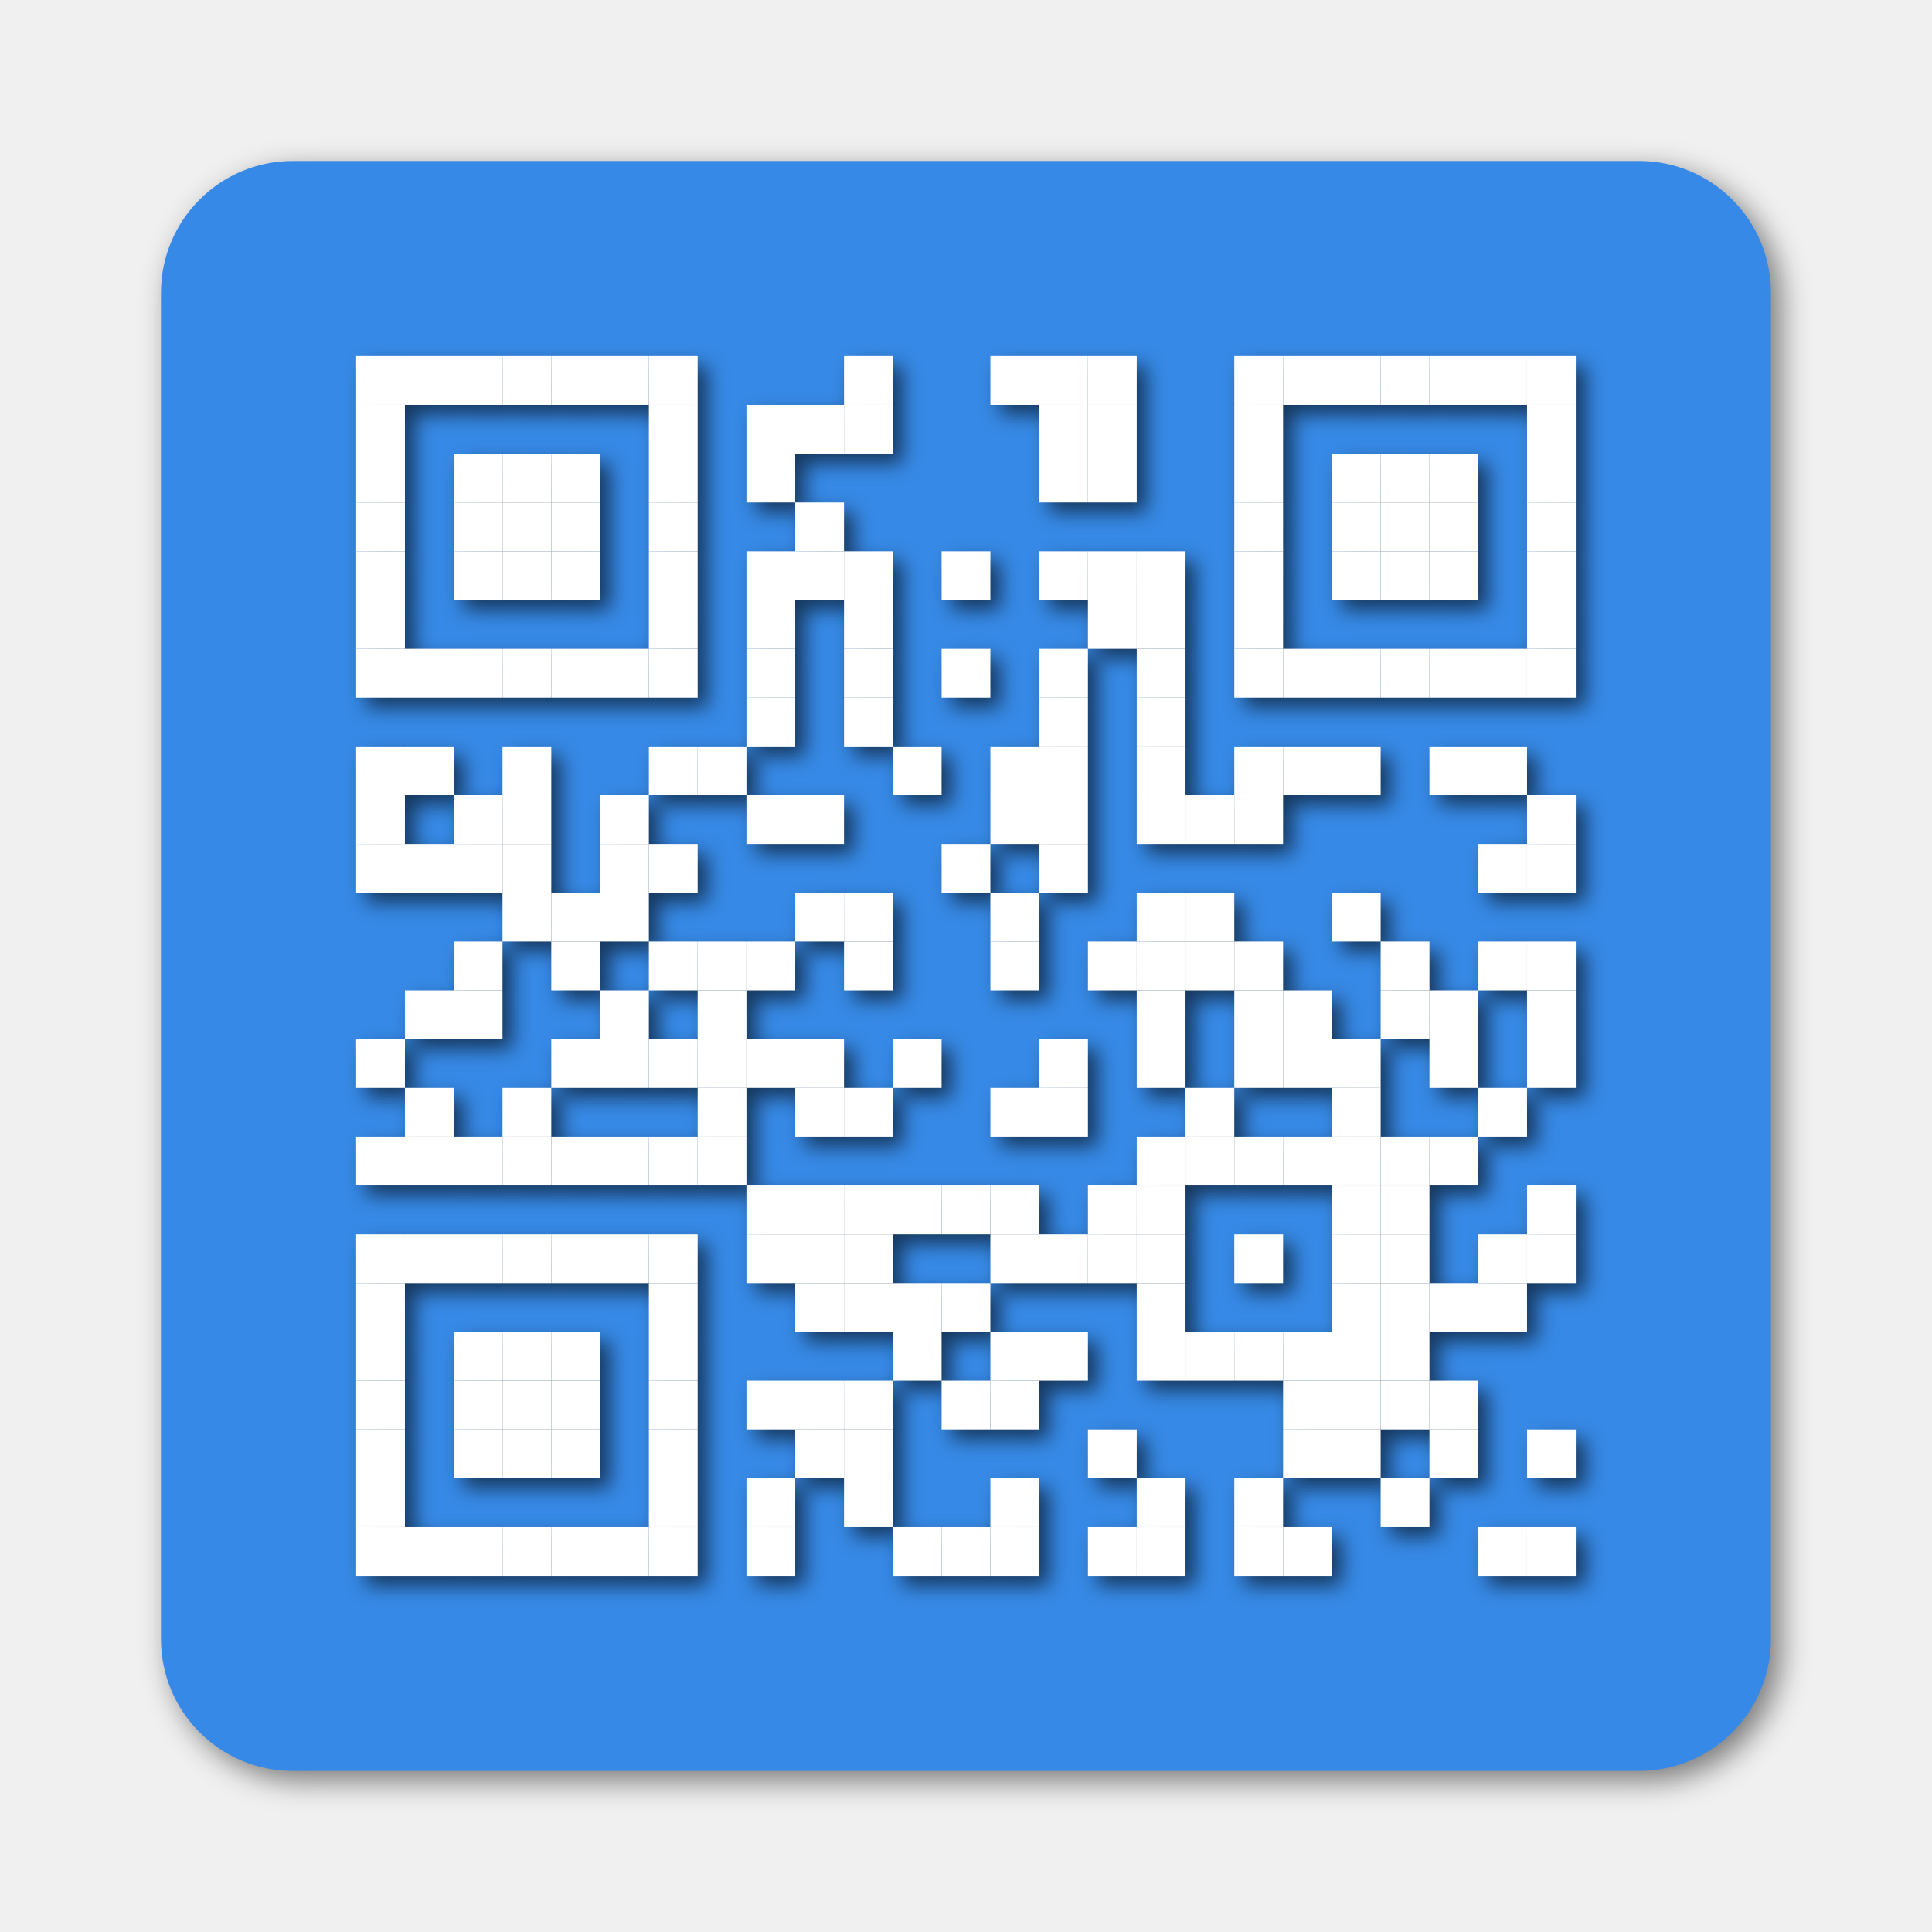
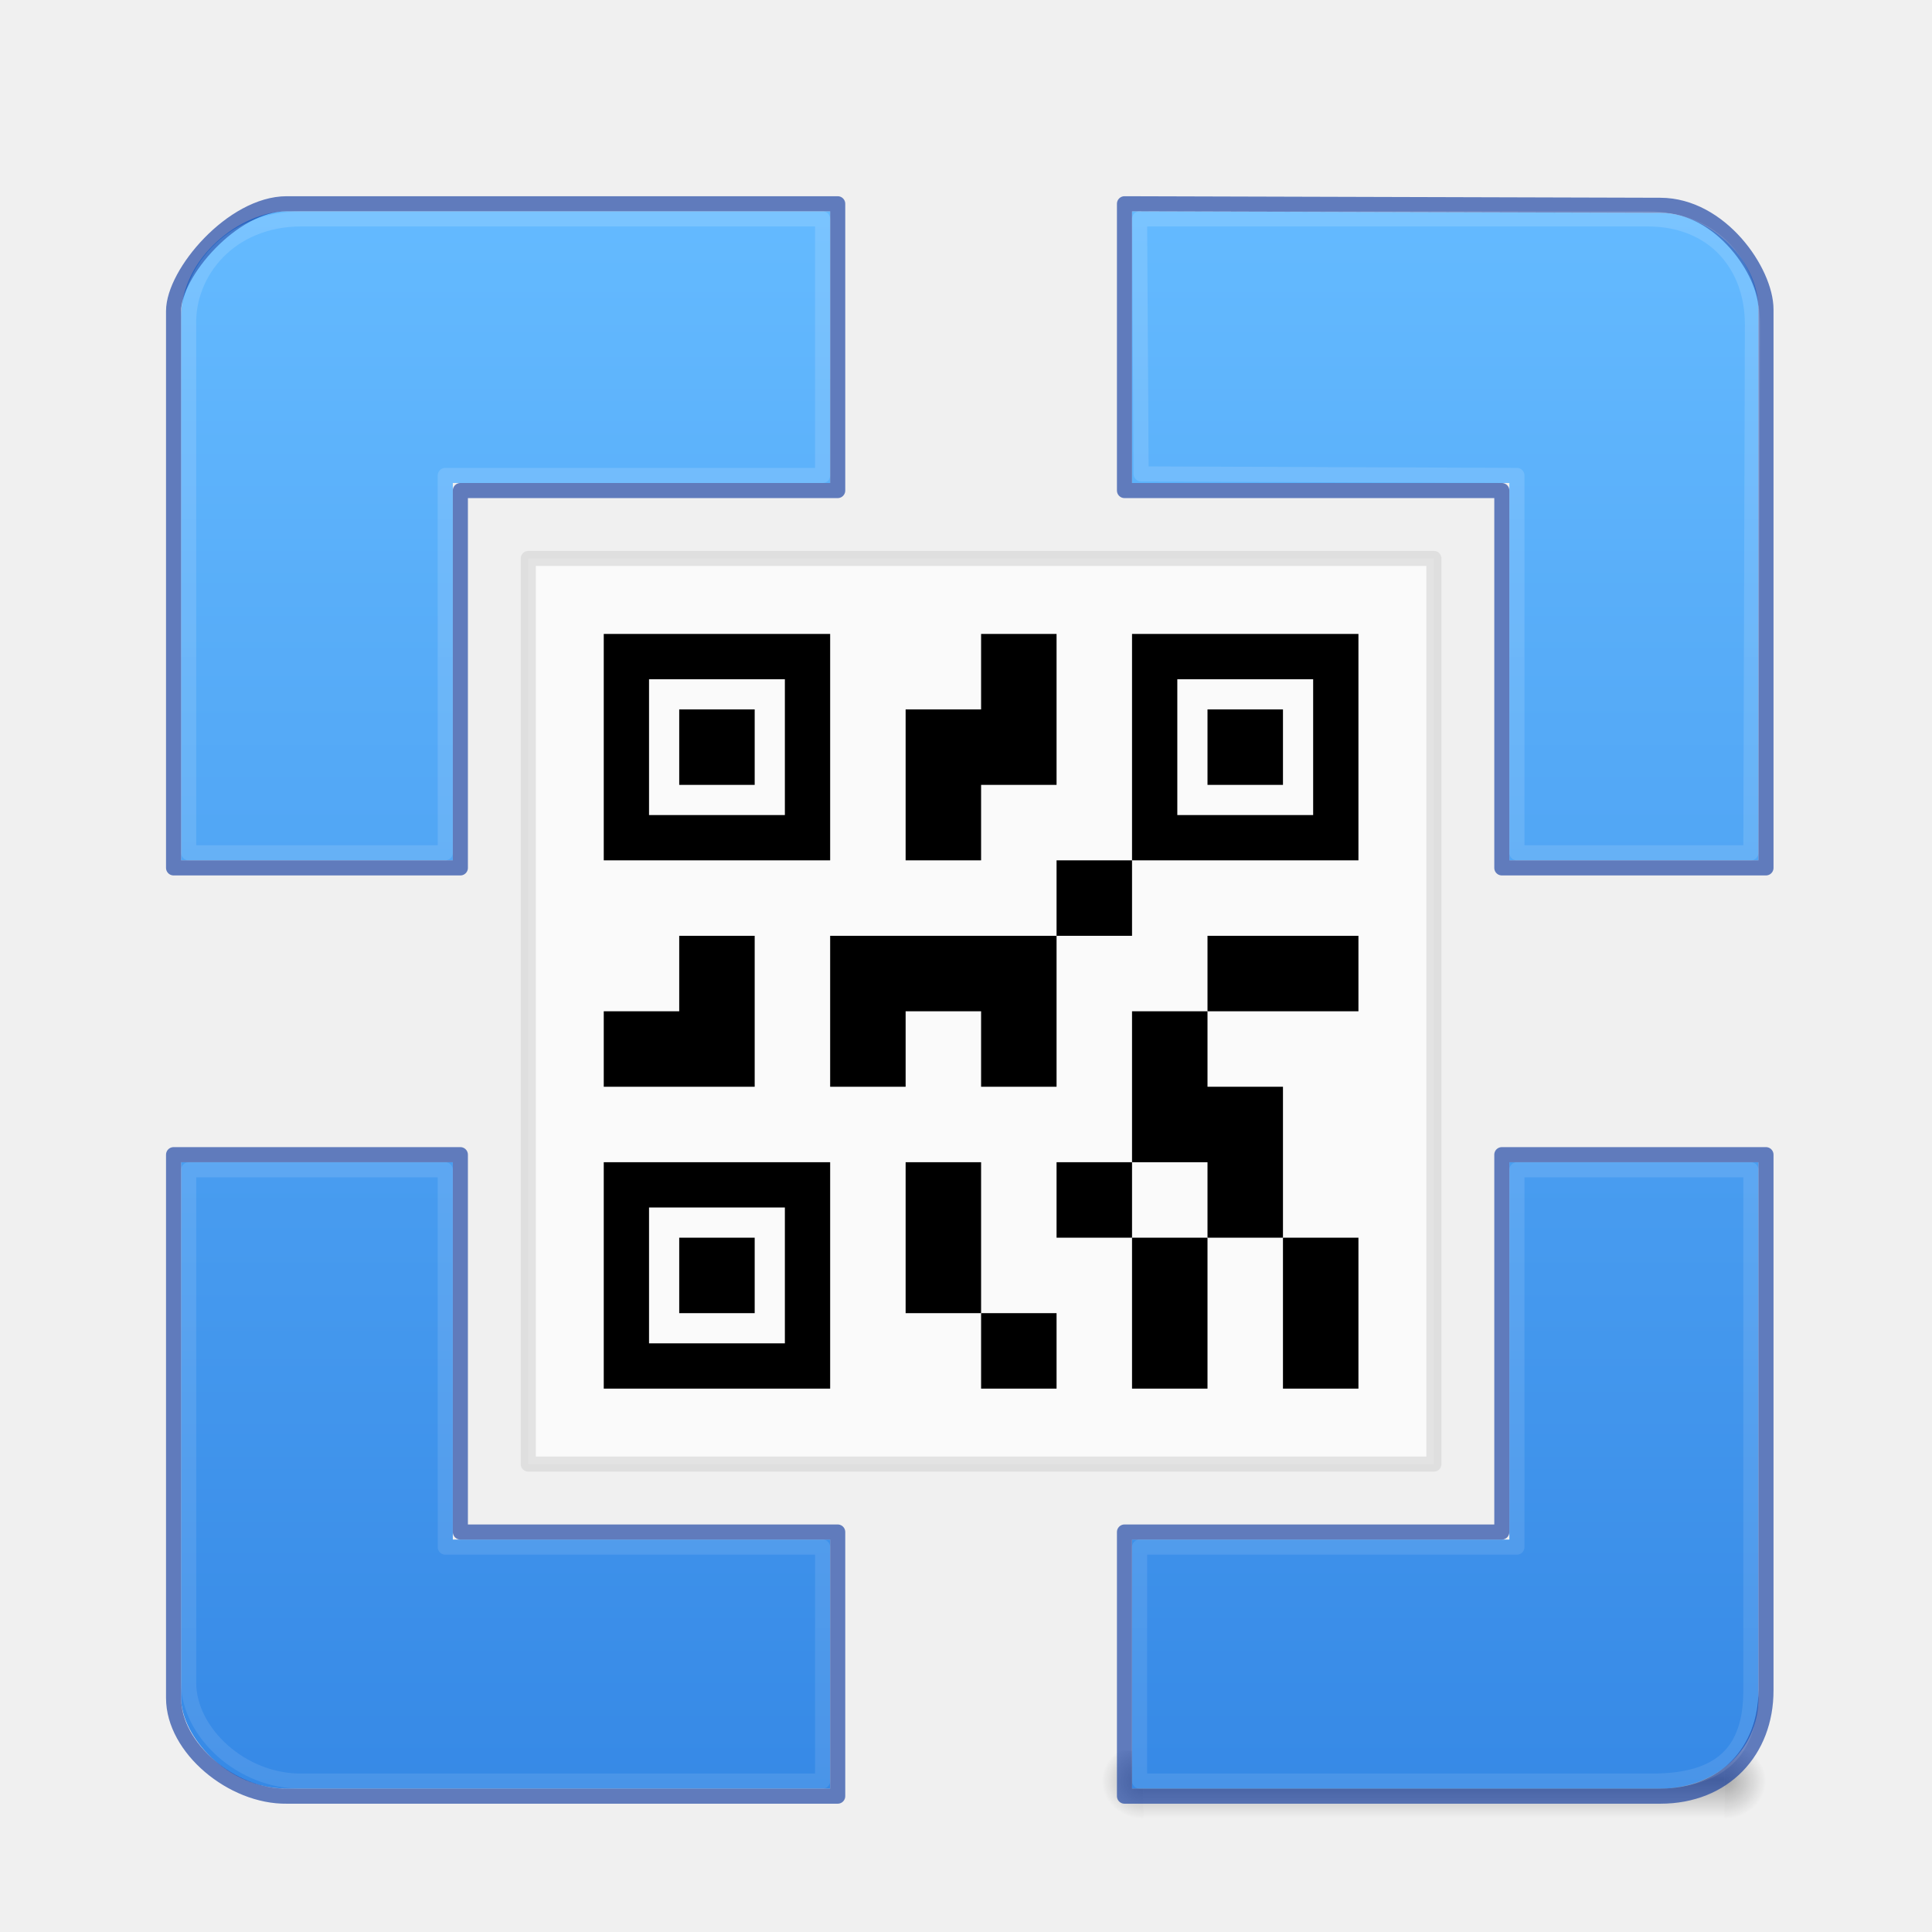
- <svg xmlns="http://www.w3.org/2000/svg" width="3.387cm" height="3.387cm" viewBox="0 0 15.989 15.989" preserveAspectRatio="none" version="1.1" id="svg634">
-   <defs id="defs638">
-     <filter style="color-interpolation-filters:sRGB" id="filter1727">
-       <feFlood flood-opacity="0.502" flood-color="rgb(0,0,0)" result="flood" id="feFlood1717" />
-       <feComposite in="flood" in2="SourceGraphic" operator="in" result="composite1" id="feComposite1719" />
-       <feGaussianBlur in="composite1" stdDeviation="0.3" result="blur" id="feGaussianBlur1721" />
-       <feOffset dx="0.2" dy="0.2" result="offset" id="feOffset1723" />
-       <feComposite in="SourceGraphic" in2="offset" operator="over" result="composite2" id="feComposite1725" />
-     </filter>
-     <filter style="color-interpolation-filters:sRGB" id="filter1979">
-       <feFlood flood-opacity="0.6" flood-color="rgb(0,0,0)" result="flood" id="feFlood1969" />
-       <feComposite in="flood" in2="SourceGraphic" operator="in" result="composite1" id="feComposite1971" />
-       <feGaussianBlur in="composite1" stdDeviation="0.2" result="blur" id="feGaussianBlur1973" />
-       <feOffset dx="0.2" dy="0.2" result="offset" id="feOffset1975" />
-       <feComposite in="SourceGraphic" in2="offset" operator="over" result="composite2" id="feComposite1977" />
-     </filter>
+ <svg xmlns="http://www.w3.org/2000/svg" width="128px" height="128px" viewBox="0 0 128 128" version="1.1">
+   <defs>
+     <linearGradient id="linear0" gradientUnits="userSpaceOnUse" x1="35.035" y1="287.188" x2="35.035" y2="291.419" gradientTransform="matrix(0.918252,0,0,0.995165,63.74614,-169.5882)">
+       <stop offset="0" style="stop-color:rgb(0%,0%,0%);stop-opacity:0;" />
+       <stop offset="0.397" style="stop-color:rgb(0%,0%,0%);stop-opacity:0.3;" />
+       <stop offset="1" style="stop-color:rgb(0%,0%,0%);stop-opacity:0;" />
+     </linearGradient>
+     <radialGradient id="radial0" gradientUnits="userSpaceOnUse" cx="55.085" cy="289.2" fx="55.085" fy="289.2" r="1.5" gradientTransform="matrix(1.833335,0.0000123743,-0.00000945256,1.666667,13.26271,-364.0007)">
+       <stop offset="0" style="stop-color:rgb(0%,0%,0%);stop-opacity:0.3;" />
+       <stop offset="1" style="stop-color:rgb(0%,0%,0%);stop-opacity:0;" />
+     </radialGradient>
+     <radialGradient id="radial1" gradientUnits="userSpaceOnUse" cx="55.085" cy="289.2" fx="55.085" fy="289.2" r="1.5" gradientTransform="matrix(-1.833335,0.0000123743,0.00000945256,1.666667,176.7373,-364.0007)">
+       <stop offset="0" style="stop-color:rgb(0%,0%,0%);stop-opacity:0.3;" />
+       <stop offset="1" style="stop-color:rgb(0%,0%,0%);stop-opacity:0;" />
+     </radialGradient>
+     <linearGradient id="linear1" gradientUnits="userSpaceOnUse" x1="72.5" y1="30" x2="72.5" y2="135" gradientTransform="matrix(1,0,0,1,-8,-16)">
+       <stop offset="0" style="stop-color:rgb(39.216%,72.941%,100%);stop-opacity:1;" />
+       <stop offset="1" style="stop-color:rgb(21.176%,53.725%,90.196%);stop-opacity:1;" />
+     </linearGradient>
+     <linearGradient id="linear2" gradientUnits="userSpaceOnUse" x1="65" y1="179" x2="65" y2="299">
+       <stop offset="0" style="stop-color:rgb(100%,100%,100%);stop-opacity:0.6;" />
+       <stop offset="0.04" style="stop-color:rgb(100%,100%,100%);stop-opacity:0.141;" />
+       <stop offset="0.958" style="stop-color:rgb(100%,100%,100%);stop-opacity:0.094;" />
+       <stop offset="1" style="stop-color:rgb(100%,100%,100%);stop-opacity:0.235;" />
+     </linearGradient>
  </defs>
-   <g id="QRcode" transform="matrix(0.9690034,0,0,0.9690034,-0.02362084,-0.02362084)">
-     <rect x="0.024" y="0.024" width="33" height="33" fill="#3689e6" id="rect2" ry="2.703" style="filter:url(#filter1727)" transform="matrix(0.4166667,0,0,0.4166667,1.389227,1.389227)" />
-     <g id="Pattern" transform="matrix(0.4166667,0,0,0.4166667,1.399377,1.399377)" style="filter:url(#filter1979)">
-       <rect x="4" y="4" width="1" height="1" fill="#ffffff" id="rect4" />
-       <rect x="5" y="4" width="1" height="1" fill="#ffffff" id="rect6" />
-       <rect x="6" y="4" width="1" height="1" fill="#ffffff" id="rect8" />
-       <rect x="7" y="4" width="1" height="1" fill="#ffffff" id="rect10" />
-       <rect x="8" y="4" width="1" height="1" fill="#ffffff" id="rect12" />
-       <rect x="9" y="4" width="1" height="1" fill="#ffffff" id="rect14" />
-       <rect x="10" y="4" width="1" height="1" fill="#ffffff" id="rect16" />
-       <rect x="14" y="4" width="1" height="1" fill="#ffffff" id="rect18" />
-       <rect x="17" y="4" width="1" height="1" fill="#ffffff" id="rect20" />
-       <rect x="18" y="4" width="1" height="1" fill="#ffffff" id="rect22" />
-       <rect x="19" y="4" width="1" height="1" fill="#ffffff" id="rect24" />
-       <rect x="22" y="4" width="1" height="1" fill="#ffffff" id="rect26" />
-       <rect x="23" y="4" width="1" height="1" fill="#ffffff" id="rect28" />
-       <rect x="24" y="4" width="1" height="1" fill="#ffffff" id="rect30" />
-       <rect x="25" y="4" width="1" height="1" fill="#ffffff" id="rect32" />
-       <rect x="26" y="4" width="1" height="1" fill="#ffffff" id="rect34" />
-       <rect x="27" y="4" width="1" height="1" fill="#ffffff" id="rect36" />
-       <rect x="28" y="4" width="1" height="1" fill="#ffffff" id="rect38" />
-       <rect x="4" y="5" width="1" height="1" fill="#ffffff" id="rect40" />
-       <rect x="10" y="5" width="1" height="1" fill="#ffffff" id="rect42" />
-       <rect x="12" y="5" width="1" height="1" fill="#ffffff" id="rect44" />
-       <rect x="13" y="5" width="1" height="1" fill="#ffffff" id="rect46" />
-       <rect x="14" y="5" width="1" height="1" fill="#ffffff" id="rect48" />
-       <rect x="18" y="5" width="1" height="1" fill="#ffffff" id="rect50" />
-       <rect x="19" y="5" width="1" height="1" fill="#ffffff" id="rect52" />
-       <rect x="22" y="5" width="1" height="1" fill="#ffffff" id="rect54" />
-       <rect x="28" y="5" width="1" height="1" fill="#ffffff" id="rect56" />
-       <rect x="4" y="6" width="1" height="1" fill="#ffffff" id="rect58" />
-       <rect x="6" y="6" width="1" height="1" fill="#ffffff" id="rect60" />
-       <rect x="7" y="6" width="1" height="1" fill="#ffffff" id="rect62" />
-       <rect x="8" y="6" width="1" height="1" fill="#ffffff" id="rect64" />
-       <rect x="10" y="6" width="1" height="1" fill="#ffffff" id="rect66" />
-       <rect x="12" y="6" width="1" height="1" fill="#ffffff" id="rect68" />
-       <rect x="18" y="6" width="1" height="1" fill="#ffffff" id="rect70" />
-       <rect x="19" y="6" width="1" height="1" fill="#ffffff" id="rect72" />
-       <rect x="22" y="6" width="1" height="1" fill="#ffffff" id="rect74" />
-       <rect x="24" y="6" width="1" height="1" fill="#ffffff" id="rect76" />
-       <rect x="25" y="6" width="1" height="1" fill="#ffffff" id="rect78" />
-       <rect x="26" y="6" width="1" height="1" fill="#ffffff" id="rect80" />
-       <rect x="28" y="6" width="1" height="1" fill="#ffffff" id="rect82" />
-       <rect x="4" y="7" width="1" height="1" fill="#ffffff" id="rect84" />
-       <rect x="6" y="7" width="1" height="1" fill="#ffffff" id="rect86" />
-       <rect x="7" y="7" width="1" height="1" fill="#ffffff" id="rect88" />
-       <rect x="8" y="7" width="1" height="1" fill="#ffffff" id="rect90" />
-       <rect x="10" y="7" width="1" height="1" fill="#ffffff" id="rect92" />
-       <rect x="13" y="7" width="1" height="1" fill="#ffffff" id="rect94" />
-       <rect x="22" y="7" width="1" height="1" fill="#ffffff" id="rect96" />
-       <rect x="24" y="7" width="1" height="1" fill="#ffffff" id="rect98" />
-       <rect x="25" y="7" width="1" height="1" fill="#ffffff" id="rect100" />
-       <rect x="26" y="7" width="1" height="1" fill="#ffffff" id="rect102" />
-       <rect x="28" y="7" width="1" height="1" fill="#ffffff" id="rect104" />
-       <rect x="4" y="8" width="1" height="1" fill="#ffffff" id="rect106" />
-       <rect x="6" y="8" width="1" height="1" fill="#ffffff" id="rect108" />
-       <rect x="7" y="8" width="1" height="1" fill="#ffffff" id="rect110" />
-       <rect x="8" y="8" width="1" height="1" fill="#ffffff" id="rect112" />
-       <rect x="10" y="8" width="1" height="1" fill="#ffffff" id="rect114" />
-       <rect x="12" y="8" width="1" height="1" fill="#ffffff" id="rect116" />
-       <rect x="13" y="8" width="1" height="1" fill="#ffffff" id="rect118" />
-       <rect x="14" y="8" width="1" height="1" fill="#ffffff" id="rect120" />
-       <rect x="16" y="8" width="1" height="1" fill="#ffffff" id="rect122" />
-       <rect x="18" y="8" width="1" height="1" fill="#ffffff" id="rect124" />
-       <rect x="19" y="8" width="1" height="1" fill="#ffffff" id="rect126" />
-       <rect x="20" y="8" width="1" height="1" fill="#ffffff" id="rect128" />
-       <rect x="22" y="8" width="1" height="1" fill="#ffffff" id="rect130" />
-       <rect x="24" y="8" width="1" height="1" fill="#ffffff" id="rect132" />
-       <rect x="25" y="8" width="1" height="1" fill="#ffffff" id="rect134" />
-       <rect x="26" y="8" width="1" height="1" fill="#ffffff" id="rect136" />
-       <rect x="28" y="8" width="1" height="1" fill="#ffffff" id="rect138" />
-       <rect x="4" y="9" width="1" height="1" fill="#ffffff" id="rect140" />
-       <rect x="10" y="9" width="1" height="1" fill="#ffffff" id="rect142" />
-       <rect x="12" y="9" width="1" height="1" fill="#ffffff" id="rect144" />
-       <rect x="14" y="9" width="1" height="1" fill="#ffffff" id="rect146" />
-       <rect x="19" y="9" width="1" height="1" fill="#ffffff" id="rect148" />
-       <rect x="20" y="9" width="1" height="1" fill="#ffffff" id="rect150" />
-       <rect x="22" y="9" width="1" height="1" fill="#ffffff" id="rect152" />
-       <rect x="28" y="9" width="1" height="1" fill="#ffffff" id="rect154" />
-       <rect x="4" y="10" width="1" height="1" fill="#ffffff" id="rect156" />
-       <rect x="5" y="10" width="1" height="1" fill="#ffffff" id="rect158" />
-       <rect x="6" y="10" width="1" height="1" fill="#ffffff" id="rect160" />
-       <rect x="7" y="10" width="1" height="1" fill="#ffffff" id="rect162" />
-       <rect x="8" y="10" width="1" height="1" fill="#ffffff" id="rect164" />
-       <rect x="9" y="10" width="1" height="1" fill="#ffffff" id="rect166" />
-       <rect x="10" y="10" width="1" height="1" fill="#ffffff" id="rect168" />
-       <rect x="12" y="10" width="1" height="1" fill="#ffffff" id="rect170" />
-       <rect x="14" y="10" width="1" height="1" fill="#ffffff" id="rect172" />
-       <rect x="16" y="10" width="1" height="1" fill="#ffffff" id="rect174" />
-       <rect x="18" y="10" width="1" height="1" fill="#ffffff" id="rect176" />
-       <rect x="20" y="10" width="1" height="1" fill="#ffffff" id="rect178" />
-       <rect x="22" y="10" width="1" height="1" fill="#ffffff" id="rect180" />
-       <rect x="23" y="10" width="1" height="1" fill="#ffffff" id="rect182" />
-       <rect x="24" y="10" width="1" height="1" fill="#ffffff" id="rect184" />
-       <rect x="25" y="10" width="1" height="1" fill="#ffffff" id="rect186" />
-       <rect x="26" y="10" width="1" height="1" fill="#ffffff" id="rect188" />
-       <rect x="27" y="10" width="1" height="1" fill="#ffffff" id="rect190" />
-       <rect x="28" y="10" width="1" height="1" fill="#ffffff" id="rect192" />
-       <rect x="12" y="11" width="1" height="1" fill="#ffffff" id="rect194" />
-       <rect x="14" y="11" width="1" height="1" fill="#ffffff" id="rect196" />
-       <rect x="18" y="11" width="1" height="1" fill="#ffffff" id="rect198" />
-       <rect x="20" y="11" width="1" height="1" fill="#ffffff" id="rect200" />
-       <rect x="4" y="12" width="1" height="1" fill="#ffffff" id="rect202" />
-       <rect x="5" y="12" width="1" height="1" fill="#ffffff" id="rect204" />
-       <rect x="7" y="12" width="1" height="1" fill="#ffffff" id="rect206" />
-       <rect x="10" y="12" width="1" height="1" fill="#ffffff" id="rect208" />
-       <rect x="11" y="12" width="1" height="1" fill="#ffffff" id="rect210" />
-       <rect x="15" y="12" width="1" height="1" fill="#ffffff" id="rect212" />
-       <rect x="17" y="12" width="1" height="1" fill="#ffffff" id="rect214" />
-       <rect x="18" y="12" width="1" height="1" fill="#ffffff" id="rect216" />
-       <rect x="20" y="12" width="1" height="1" fill="#ffffff" id="rect218" />
-       <rect x="22" y="12" width="1" height="1" fill="#ffffff" id="rect220" />
-       <rect x="23" y="12" width="1" height="1" fill="#ffffff" id="rect222" />
-       <rect x="24" y="12" width="1" height="1" fill="#ffffff" id="rect224" />
-       <rect x="26" y="12" width="1" height="1" fill="#ffffff" id="rect226" />
-       <rect x="27" y="12" width="1" height="1" fill="#ffffff" id="rect228" />
-       <rect x="4" y="13" width="1" height="1" fill="#ffffff" id="rect230" />
-       <rect x="6" y="13" width="1" height="1" fill="#ffffff" id="rect232" />
-       <rect x="7" y="13" width="1" height="1" fill="#ffffff" id="rect234" />
-       <rect x="9" y="13" width="1" height="1" fill="#ffffff" id="rect236" />
-       <rect x="12" y="13" width="1" height="1" fill="#ffffff" id="rect238" />
-       <rect x="13" y="13" width="1" height="1" fill="#ffffff" id="rect240" />
-       <rect x="17" y="13" width="1" height="1" fill="#ffffff" id="rect242" />
-       <rect x="18" y="13" width="1" height="1" fill="#ffffff" id="rect244" />
-       <rect x="20" y="13" width="1" height="1" fill="#ffffff" id="rect246" />
-       <rect x="21" y="13" width="1" height="1" fill="#ffffff" id="rect248" />
-       <rect x="22" y="13" width="1" height="1" fill="#ffffff" id="rect250" />
-       <rect x="28" y="13" width="1" height="1" fill="#ffffff" id="rect252" />
-       <rect x="4" y="14" width="1" height="1" fill="#ffffff" id="rect254" />
-       <rect x="5" y="14" width="1" height="1" fill="#ffffff" id="rect256" />
-       <rect x="6" y="14" width="1" height="1" fill="#ffffff" id="rect258" />
-       <rect x="7" y="14" width="1" height="1" fill="#ffffff" id="rect260" />
-       <rect x="9" y="14" width="1" height="1" fill="#ffffff" id="rect262" />
-       <rect x="10" y="14" width="1" height="1" fill="#ffffff" id="rect264" />
-       <rect x="16" y="14" width="1" height="1" fill="#ffffff" id="rect266" />
-       <rect x="18" y="14" width="1" height="1" fill="#ffffff" id="rect268" />
-       <rect x="27" y="14" width="1" height="1" fill="#ffffff" id="rect270" />
-       <rect x="28" y="14" width="1" height="1" fill="#ffffff" id="rect272" />
-       <rect x="7" y="15" width="1" height="1" fill="#ffffff" id="rect274" />
-       <rect x="8" y="15" width="1" height="1" fill="#ffffff" id="rect276" />
-       <rect x="9" y="15" width="1" height="1" fill="#ffffff" id="rect278" />
-       <rect x="13" y="15" width="1" height="1" fill="#ffffff" id="rect280" />
-       <rect x="14" y="15" width="1" height="1" fill="#ffffff" id="rect282" />
-       <rect x="17" y="15" width="1" height="1" fill="#ffffff" id="rect284" />
-       <rect x="20" y="15" width="1" height="1" fill="#ffffff" id="rect286" />
-       <rect x="21" y="15" width="1" height="1" fill="#ffffff" id="rect288" />
-       <rect x="24" y="15" width="1" height="1" fill="#ffffff" id="rect290" />
-       <rect x="6" y="16" width="1" height="1" fill="#ffffff" id="rect292" />
-       <rect x="8" y="16" width="1" height="1" fill="#ffffff" id="rect294" />
-       <rect x="10" y="16" width="1" height="1" fill="#ffffff" id="rect296" />
-       <rect x="11" y="16" width="1" height="1" fill="#ffffff" id="rect298" />
-       <rect x="12" y="16" width="1" height="1" fill="#ffffff" id="rect300" />
-       <rect x="14" y="16" width="1" height="1" fill="#ffffff" id="rect302" />
-       <rect x="17" y="16" width="1" height="1" fill="#ffffff" id="rect304" />
-       <rect x="19" y="16" width="1" height="1" fill="#ffffff" id="rect306" />
-       <rect x="20" y="16" width="1" height="1" fill="#ffffff" id="rect308" />
-       <rect x="21" y="16" width="1" height="1" fill="#ffffff" id="rect310" />
-       <rect x="22" y="16" width="1" height="1" fill="#ffffff" id="rect312" />
-       <rect x="25" y="16" width="1" height="1" fill="#ffffff" id="rect314" />
-       <rect x="27" y="16" width="1" height="1" fill="#ffffff" id="rect316" />
-       <rect x="28" y="16" width="1" height="1" fill="#ffffff" id="rect318" />
-       <rect x="5" y="17" width="1" height="1" fill="#ffffff" id="rect320" />
-       <rect x="6" y="17" width="1" height="1" fill="#ffffff" id="rect322" />
-       <rect x="9" y="17" width="1" height="1" fill="#ffffff" id="rect324" />
-       <rect x="11" y="17" width="1" height="1" fill="#ffffff" id="rect326" />
-       <rect x="20" y="17" width="1" height="1" fill="#ffffff" id="rect328" />
-       <rect x="22" y="17" width="1" height="1" fill="#ffffff" id="rect330" />
-       <rect x="23" y="17" width="1" height="1" fill="#ffffff" id="rect332" />
-       <rect x="25" y="17" width="1" height="1" fill="#ffffff" id="rect334" />
-       <rect x="26" y="17" width="1" height="1" fill="#ffffff" id="rect336" />
-       <rect x="28" y="17" width="1" height="1" fill="#ffffff" id="rect338" />
-       <rect x="4" y="18" width="1" height="1" fill="#ffffff" id="rect340" />
-       <rect x="8" y="18" width="1" height="1" fill="#ffffff" id="rect342" />
-       <rect x="9" y="18" width="1" height="1" fill="#ffffff" id="rect344" />
-       <rect x="10" y="18" width="1" height="1" fill="#ffffff" id="rect346" />
-       <rect x="11" y="18" width="1" height="1" fill="#ffffff" id="rect348" />
-       <rect x="12" y="18" width="1" height="1" fill="#ffffff" id="rect350" />
-       <rect x="13" y="18" width="1" height="1" fill="#ffffff" id="rect352" />
-       <rect x="15" y="18" width="1" height="1" fill="#ffffff" id="rect354" />
-       <rect x="18" y="18" width="1" height="1" fill="#ffffff" id="rect356" />
-       <rect x="20" y="18" width="1" height="1" fill="#ffffff" id="rect358" />
-       <rect x="22" y="18" width="1" height="1" fill="#ffffff" id="rect360" />
-       <rect x="23" y="18" width="1" height="1" fill="#ffffff" id="rect362" />
-       <rect x="24" y="18" width="1" height="1" fill="#ffffff" id="rect364" />
-       <rect x="26" y="18" width="1" height="1" fill="#ffffff" id="rect366" />
-       <rect x="28" y="18" width="1" height="1" fill="#ffffff" id="rect368" />
-       <rect x="5" y="19" width="1" height="1" fill="#ffffff" id="rect370" />
-       <rect x="7" y="19" width="1" height="1" fill="#ffffff" id="rect372" />
-       <rect x="11" y="19" width="1" height="1" fill="#ffffff" id="rect374" />
-       <rect x="13" y="19" width="1" height="1" fill="#ffffff" id="rect376" />
-       <rect x="14" y="19" width="1" height="1" fill="#ffffff" id="rect378" />
-       <rect x="17" y="19" width="1" height="1" fill="#ffffff" id="rect380" />
-       <rect x="18" y="19" width="1" height="1" fill="#ffffff" id="rect382" />
-       <rect x="21" y="19" width="1" height="1" fill="#ffffff" id="rect384" />
-       <rect x="24" y="19" width="1" height="1" fill="#ffffff" id="rect386" />
-       <rect x="27" y="19" width="1" height="1" fill="#ffffff" id="rect388" />
-       <rect x="4" y="20" width="1" height="1" fill="#ffffff" id="rect390" />
-       <rect x="5" y="20" width="1" height="1" fill="#ffffff" id="rect392" />
-       <rect x="6" y="20" width="1" height="1" fill="#ffffff" id="rect394" />
-       <rect x="7" y="20" width="1" height="1" fill="#ffffff" id="rect396" />
-       <rect x="8" y="20" width="1" height="1" fill="#ffffff" id="rect398" />
-       <rect x="9" y="20" width="1" height="1" fill="#ffffff" id="rect400" />
-       <rect x="10" y="20" width="1" height="1" fill="#ffffff" id="rect402" />
-       <rect x="11" y="20" width="1" height="1" fill="#ffffff" id="rect404" />
-       <rect x="20" y="20" width="1" height="1" fill="#ffffff" id="rect406" />
-       <rect x="21" y="20" width="1" height="1" fill="#ffffff" id="rect408" />
-       <rect x="22" y="20" width="1" height="1" fill="#ffffff" id="rect410" />
-       <rect x="23" y="20" width="1" height="1" fill="#ffffff" id="rect412" />
-       <rect x="24" y="20" width="1" height="1" fill="#ffffff" id="rect414" />
-       <rect x="25" y="20" width="1" height="1" fill="#ffffff" id="rect416" />
-       <rect x="26" y="20" width="1" height="1" fill="#ffffff" id="rect418" />
-       <rect x="12" y="21" width="1" height="1" fill="#ffffff" id="rect420" />
-       <rect x="13" y="21" width="1" height="1" fill="#ffffff" id="rect422" />
-       <rect x="14" y="21" width="1" height="1" fill="#ffffff" id="rect424" />
-       <rect x="15" y="21" width="1" height="1" fill="#ffffff" id="rect426" />
-       <rect x="16" y="21" width="1" height="1" fill="#ffffff" id="rect428" />
-       <rect x="17" y="21" width="1" height="1" fill="#ffffff" id="rect430" />
-       <rect x="19" y="21" width="1" height="1" fill="#ffffff" id="rect432" />
-       <rect x="20" y="21" width="1" height="1" fill="#ffffff" id="rect434" />
-       <rect x="24" y="21" width="1" height="1" fill="#ffffff" id="rect436" />
-       <rect x="25" y="21" width="1" height="1" fill="#ffffff" id="rect438" />
-       <rect x="28" y="21" width="1" height="1" fill="#ffffff" id="rect440" />
-       <rect x="4" y="22" width="1" height="1" fill="#ffffff" id="rect442" />
-       <rect x="5" y="22" width="1" height="1" fill="#ffffff" id="rect444" />
-       <rect x="6" y="22" width="1" height="1" fill="#ffffff" id="rect446" />
-       <rect x="7" y="22" width="1" height="1" fill="#ffffff" id="rect448" />
-       <rect x="8" y="22" width="1" height="1" fill="#ffffff" id="rect450" />
-       <rect x="9" y="22" width="1" height="1" fill="#ffffff" id="rect452" />
-       <rect x="10" y="22" width="1" height="1" fill="#ffffff" id="rect454" />
-       <rect x="12" y="22" width="1" height="1" fill="#ffffff" id="rect456" />
-       <rect x="13" y="22" width="1" height="1" fill="#ffffff" id="rect458" />
-       <rect x="14" y="22" width="1" height="1" fill="#ffffff" id="rect460" />
-       <rect x="17" y="22" width="1" height="1" fill="#ffffff" id="rect462" />
-       <rect x="18" y="22" width="1" height="1" fill="#ffffff" id="rect464" />
-       <rect x="19" y="22" width="1" height="1" fill="#ffffff" id="rect466" />
-       <rect x="20" y="22" width="1" height="1" fill="#ffffff" id="rect468" />
-       <rect x="22" y="22" width="1" height="1" fill="#ffffff" id="rect470" />
-       <rect x="24" y="22" width="1" height="1" fill="#ffffff" id="rect472" />
-       <rect x="25" y="22" width="1" height="1" fill="#ffffff" id="rect474" />
-       <rect x="27" y="22" width="1" height="1" fill="#ffffff" id="rect476" />
-       <rect x="28" y="22" width="1" height="1" fill="#ffffff" id="rect478" />
-       <rect x="4" y="23" width="1" height="1" fill="#ffffff" id="rect480" />
-       <rect x="10" y="23" width="1" height="1" fill="#ffffff" id="rect482" />
-       <rect x="13" y="23" width="1" height="1" fill="#ffffff" id="rect484" />
-       <rect x="14" y="23" width="1" height="1" fill="#ffffff" id="rect486" />
-       <rect x="15" y="23" width="1" height="1" fill="#ffffff" id="rect488" />
-       <rect x="16" y="23" width="1" height="1" fill="#ffffff" id="rect490" />
-       <rect x="20" y="23" width="1" height="1" fill="#ffffff" id="rect492" />
-       <rect x="24" y="23" width="1" height="1" fill="#ffffff" id="rect494" />
-       <rect x="25" y="23" width="1" height="1" fill="#ffffff" id="rect496" />
-       <rect x="26" y="23" width="1" height="1" fill="#ffffff" id="rect498" />
-       <rect x="27" y="23" width="1" height="1" fill="#ffffff" id="rect500" />
-       <rect x="4" y="24" width="1" height="1" fill="#ffffff" id="rect502" />
-       <rect x="6" y="24" width="1" height="1" fill="#ffffff" id="rect504" />
-       <rect x="7" y="24" width="1" height="1" fill="#ffffff" id="rect506" />
-       <rect x="8" y="24" width="1" height="1" fill="#ffffff" id="rect508" />
-       <rect x="10" y="24" width="1" height="1" fill="#ffffff" id="rect510" />
-       <rect x="15" y="24" width="1" height="1" fill="#ffffff" id="rect512" />
-       <rect x="17" y="24" width="1" height="1" fill="#ffffff" id="rect514" />
-       <rect x="18" y="24" width="1" height="1" fill="#ffffff" id="rect516" />
-       <rect x="20" y="24" width="1" height="1" fill="#ffffff" id="rect518" />
-       <rect x="21" y="24" width="1" height="1" fill="#ffffff" id="rect520" />
-       <rect x="22" y="24" width="1" height="1" fill="#ffffff" id="rect522" />
-       <rect x="23" y="24" width="1" height="1" fill="#ffffff" id="rect524" />
-       <rect x="24" y="24" width="1" height="1" fill="#ffffff" id="rect526" />
-       <rect x="25" y="24" width="1" height="1" fill="#ffffff" id="rect528" />
-       <rect x="4" y="25" width="1" height="1" fill="#ffffff" id="rect530" />
-       <rect x="6" y="25" width="1" height="1" fill="#ffffff" id="rect532" />
-       <rect x="7" y="25" width="1" height="1" fill="#ffffff" id="rect534" />
-       <rect x="8" y="25" width="1" height="1" fill="#ffffff" id="rect536" />
-       <rect x="10" y="25" width="1" height="1" fill="#ffffff" id="rect538" />
-       <rect x="12" y="25" width="1" height="1" fill="#ffffff" id="rect540" />
-       <rect x="13" y="25" width="1" height="1" fill="#ffffff" id="rect542" />
-       <rect x="14" y="25" width="1" height="1" fill="#ffffff" id="rect544" />
-       <rect x="16" y="25" width="1" height="1" fill="#ffffff" id="rect546" />
-       <rect x="17" y="25" width="1" height="1" fill="#ffffff" id="rect548" />
-       <rect x="23" y="25" width="1" height="1" fill="#ffffff" id="rect550" />
-       <rect x="24" y="25" width="1" height="1" fill="#ffffff" id="rect552" />
-       <rect x="25" y="25" width="1" height="1" fill="#ffffff" id="rect554" />
-       <rect x="26" y="25" width="1" height="1" fill="#ffffff" id="rect556" />
-       <rect x="4" y="26" width="1" height="1" fill="#ffffff" id="rect558" />
-       <rect x="6" y="26" width="1" height="1" fill="#ffffff" id="rect560" />
-       <rect x="7" y="26" width="1" height="1" fill="#ffffff" id="rect562" />
-       <rect x="8" y="26" width="1" height="1" fill="#ffffff" id="rect564" />
-       <rect x="10" y="26" width="1" height="1" fill="#ffffff" id="rect566" />
-       <rect x="13" y="26" width="1" height="1" fill="#ffffff" id="rect568" />
-       <rect x="14" y="26" width="1" height="1" fill="#ffffff" id="rect570" />
-       <rect x="19" y="26" width="1" height="1" fill="#ffffff" id="rect572" />
-       <rect x="23" y="26" width="1" height="1" fill="#ffffff" id="rect574" />
-       <rect x="24" y="26" width="1" height="1" fill="#ffffff" id="rect576" />
-       <rect x="26" y="26" width="1" height="1" fill="#ffffff" id="rect578" />
-       <rect x="28" y="26" width="1" height="1" fill="#ffffff" id="rect580" />
-       <rect x="4" y="27" width="1" height="1" fill="#ffffff" id="rect582" />
-       <rect x="10" y="27" width="1" height="1" fill="#ffffff" id="rect584" />
-       <rect x="12" y="27" width="1" height="1" fill="#ffffff" id="rect586" />
-       <rect x="14" y="27" width="1" height="1" fill="#ffffff" id="rect588" />
-       <rect x="17" y="27" width="1" height="1" fill="#ffffff" id="rect590" />
-       <rect x="20" y="27" width="1" height="1" fill="#ffffff" id="rect592" />
-       <rect x="22" y="27" width="1" height="1" fill="#ffffff" id="rect594" />
-       <rect x="25" y="27" width="1" height="1" fill="#ffffff" id="rect596" />
-       <rect x="4" y="28" width="1" height="1" fill="#ffffff" id="rect598" />
-       <rect x="5" y="28" width="1" height="1" fill="#ffffff" id="rect600" />
-       <rect x="6" y="28" width="1" height="1" fill="#ffffff" id="rect602" />
-       <rect x="7" y="28" width="1" height="1" fill="#ffffff" id="rect604" />
-       <rect x="8" y="28" width="1" height="1" fill="#ffffff" id="rect606" />
-       <rect x="9" y="28" width="1" height="1" fill="#ffffff" id="rect608" />
-       <rect x="10" y="28" width="1" height="1" fill="#ffffff" id="rect610" />
-       <rect x="12" y="28" width="1" height="1" fill="#ffffff" id="rect612" />
-       <rect x="15" y="28" width="1" height="1" fill="#ffffff" id="rect614" />
-       <rect x="16" y="28" width="1" height="1" fill="#ffffff" id="rect616" />
-       <rect x="17" y="28" width="1" height="1" fill="#ffffff" id="rect618" />
-       <rect x="19" y="28" width="1" height="1" fill="#ffffff" id="rect620" />
-       <rect x="20" y="28" width="1" height="1" fill="#ffffff" id="rect622" />
-       <rect x="22" y="28" width="1" height="1" fill="#ffffff" id="rect624" />
-       <rect x="23" y="28" width="1" height="1" fill="#ffffff" id="rect626" />
-       <rect x="27" y="28" width="1" height="1" fill="#ffffff" id="rect628" />
-       <rect x="28" y="28" width="1" height="1" fill="#ffffff" id="rect630" />
-     </g>
+   <g id="surface80498">
+     <path style="fill-rule:nonzero;fill:rgb(98.039%,98.039%,98.039%);fill-opacity:1;stroke-width:1;stroke-linecap:butt;stroke-linejoin:round;stroke:rgb(83.137%,83.137%,83.137%);stroke-opacity:0.6;stroke-miterlimit:4;" d="M 35 209 L 95 209 L 95 269 L 35 269 Z M 35 209 " transform="matrix(1,0,0,1,0,-172)" />
+     <path style=" stroke:none;fill-rule:nonzero;fill:url(#linear0);" d="M 75.75 116 L 114.25 116 L 114.25 121 L 75.75 121 Z M 75.75 116 " />
+     <path style=" stroke:none;fill-rule:nonzero;fill:url(#radial0);" d="M 114.25 116 L 117 116 L 117 121 L 114.25 121 Z M 114.25 116 " />
+     <path style=" stroke:none;fill-rule:nonzero;fill:url(#radial1);" d="M 75.75 116 L 73 116 L 73 121 L 75.75 121 Z M 75.75 116 " />
+     <path style=" stroke:none;fill-rule:nonzero;fill:url(#linear1);" d="M 19 14 C 16 14 12 17 12 21 L 12 57 L 30 57 L 30 32 L 55 32 L 55 14 Z M 75 14 L 75 32 L 100 32 L 100 57 L 116.5 57 L 116.5 20.496 C 116.5 17 113 14.109 110 14.102 Z M 12 77 L 12 112.5 C 12 115 15 118.5 19 118.5 L 55 118.5 L 55 102 L 30 102 L 30 77 Z M 100 77 L 100 102 L 75 102 L 75 118.5 L 110 118.5 C 113.602 118.5 116.5 116 116.5 112.504 L 116.5 77 Z M 100 77 " />
+     <path style="fill:none;stroke-width:1;stroke-linecap:butt;stroke-linejoin:round;stroke:rgb(0%,18.039%,60%);stroke-opacity:0.6;stroke-miterlimit:4;" d="M 19 185.5 C 15.398 185.5 11.5 190.102 11.5 192.602 L 11.5 229.5 L 30.5 229.5 L 30.5 204.5 L 55.5 204.5 L 55.5 185.5 Z M 74.5 185.5 L 74.5 204.5 L 99.5 204.5 L 99.5 229.5 L 117 229.5 L 117 192.5 C 117 190 114 185.609 110 185.602 Z M 11.5 248.5 L 11.5 284.504 C 11.5 287.824 15.398 291.051 19 291 L 55.5 291 L 55.5 273.5 L 30.5 273.5 L 30.5 248.5 Z M 99.5 248.5 L 99.5 273.5 L 74.5 273.5 L 74.5 291 L 110 291 C 114.25 291 117 288 117 284 L 117 248.5 Z M 99.5 248.5 " transform="matrix(1,0,0,1,0,-172)" />
+     <path style=" stroke:none;fill-rule:nonzero;fill:rgb(0%,0%,0%);fill-opacity:1;" d="M 40 42 L 40 57 L 55 57 L 55 42 Z M 43 45 L 52 45 L 52 54 L 43 54 Z M 43 45 " />
+     <path style=" stroke:none;fill-rule:nonzero;fill:rgb(0%,0%,0%);fill-opacity:1;" d="M 40 77 L 40 92 L 55 92 L 55 77 Z M 43 80 L 52 80 L 52 89 L 43 89 Z M 43 80 " />
+     <path style=" stroke:none;fill-rule:nonzero;fill:rgb(0%,0%,0%);fill-opacity:1;" d="M 85 82 L 90 82 L 90 92 L 85 92 Z M 85 82 " />
+     <path style=" stroke:none;fill-rule:nonzero;fill:rgb(0%,0%,0%);fill-opacity:1;" d="M 55 62 L 55 72 L 60 72 L 60 67 L 65 67 L 65 72 L 70 72 L 70 62 Z M 55 62 " />
+     <path style=" stroke:none;fill-rule:nonzero;fill:rgb(0%,0%,0%);fill-opacity:1;" d="M 65 42 L 65 47 L 60 47 L 60 57 L 65 57 L 65 52 L 70 52 L 70 42 Z M 65 42 " />
+     <path style=" stroke:none;fill-rule:nonzero;fill:rgb(0%,0%,0%);fill-opacity:1;" d="M 45 62 L 45 67 L 40 67 L 40 72 L 50 72 L 50 62 Z M 45 62 " />
+     <path style=" stroke:none;fill-rule:nonzero;fill:rgb(0%,0%,0%);fill-opacity:1;" d="M 60 77 L 65 77 L 65 87 L 60 87 Z M 60 77 " />
+     <path style=" stroke:none;fill-rule:nonzero;fill:rgb(0%,0%,0%);fill-opacity:1;" d="M 65 87 L 70 87 L 70 92 L 65 92 Z M 65 87 " />
+     <path style=" stroke:none;fill-rule:nonzero;fill:rgb(0%,0%,0%);fill-opacity:1;" d="M 75 67 L 75 77 L 80 77 L 80 82 L 85 82 L 85 72 L 80 72 L 80 67 Z M 75 67 " />
+     <path style=" stroke:none;fill-rule:nonzero;fill:rgb(0%,0%,0%);fill-opacity:1;" d="M 80 62 L 90 62 L 90 67 L 80 67 Z M 80 62 " />
+     <path style=" stroke:none;fill-rule:nonzero;fill:rgb(0%,0%,0%);fill-opacity:1;" d="M 75 82 L 80 82 L 80 92 L 75 92 Z M 75 82 " />
+     <path style=" stroke:none;fill-rule:nonzero;fill:rgb(0%,0%,0%);fill-opacity:1;" d="M 75 42 L 75 57 L 90 57 L 90 42 Z M 78 45 L 87 45 L 87 54 L 78 54 Z M 78 45 " />
+     <path style=" stroke:none;fill-rule:nonzero;fill:rgb(0%,0%,0%);fill-opacity:1;" d="M 45 47 L 50 47 L 50 52 L 45 52 Z M 45 47 " />
+     <path style=" stroke:none;fill-rule:nonzero;fill:rgb(0%,0%,0%);fill-opacity:1;" d="M 80 47 L 85 47 L 85 52 L 80 52 Z M 80 47 " />
+     <path style=" stroke:none;fill-rule:nonzero;fill:rgb(0%,0%,0%);fill-opacity:1;" d="M 45 82 L 50 82 L 50 87 L 45 87 Z M 45 82 " />
+     <path style=" stroke:none;fill-rule:nonzero;fill:rgb(0%,0%,0%);fill-opacity:1;" d="M 70 77 L 75 77 L 75 82 L 70 82 Z M 70 77 " />
+     <path style=" stroke:none;fill-rule:nonzero;fill:rgb(0%,0%,0%);fill-opacity:1;" d="M 70 57 L 75 57 L 75 62 L 70 62 Z M 70 57 " />
+     <path style="fill:none;stroke-width:1;stroke-linecap:butt;stroke-linejoin:round;stroke:url(#linear2);stroke-miterlimit:4;" d="M 20 186.5 C 15.125 186.5 12.41 190.121 12.5 193.5 L 12.5 228.5 L 29.5 228.5 L 29.5 203.5 L 54.5 203.5 L 54.5 186.5 Z M 75.5 186.5 L 75.602 203.398 L 100.5 203.5 L 100.5 228.5 L 116 228.5 L 116.102 193.5 C 116.109 189.648 113.617 186.5 109.125 186.5 Z M 12.5 249.5 L 12.5 283.5 C 12.5 286.758 16 290.055 20 290 L 54.5 290 L 54.5 274.5 L 29.5 274.5 L 29.5 249.5 Z M 100.5 249.5 L 100.5 274.5 L 75.5 274.5 L 75.5 290 L 109.5 290 C 113.965 290 116 288.09 116 284 L 116 249.5 Z M 100.5 249.5 " transform="matrix(1,0,0,1,0,-172)" />
  </g>
</svg>
